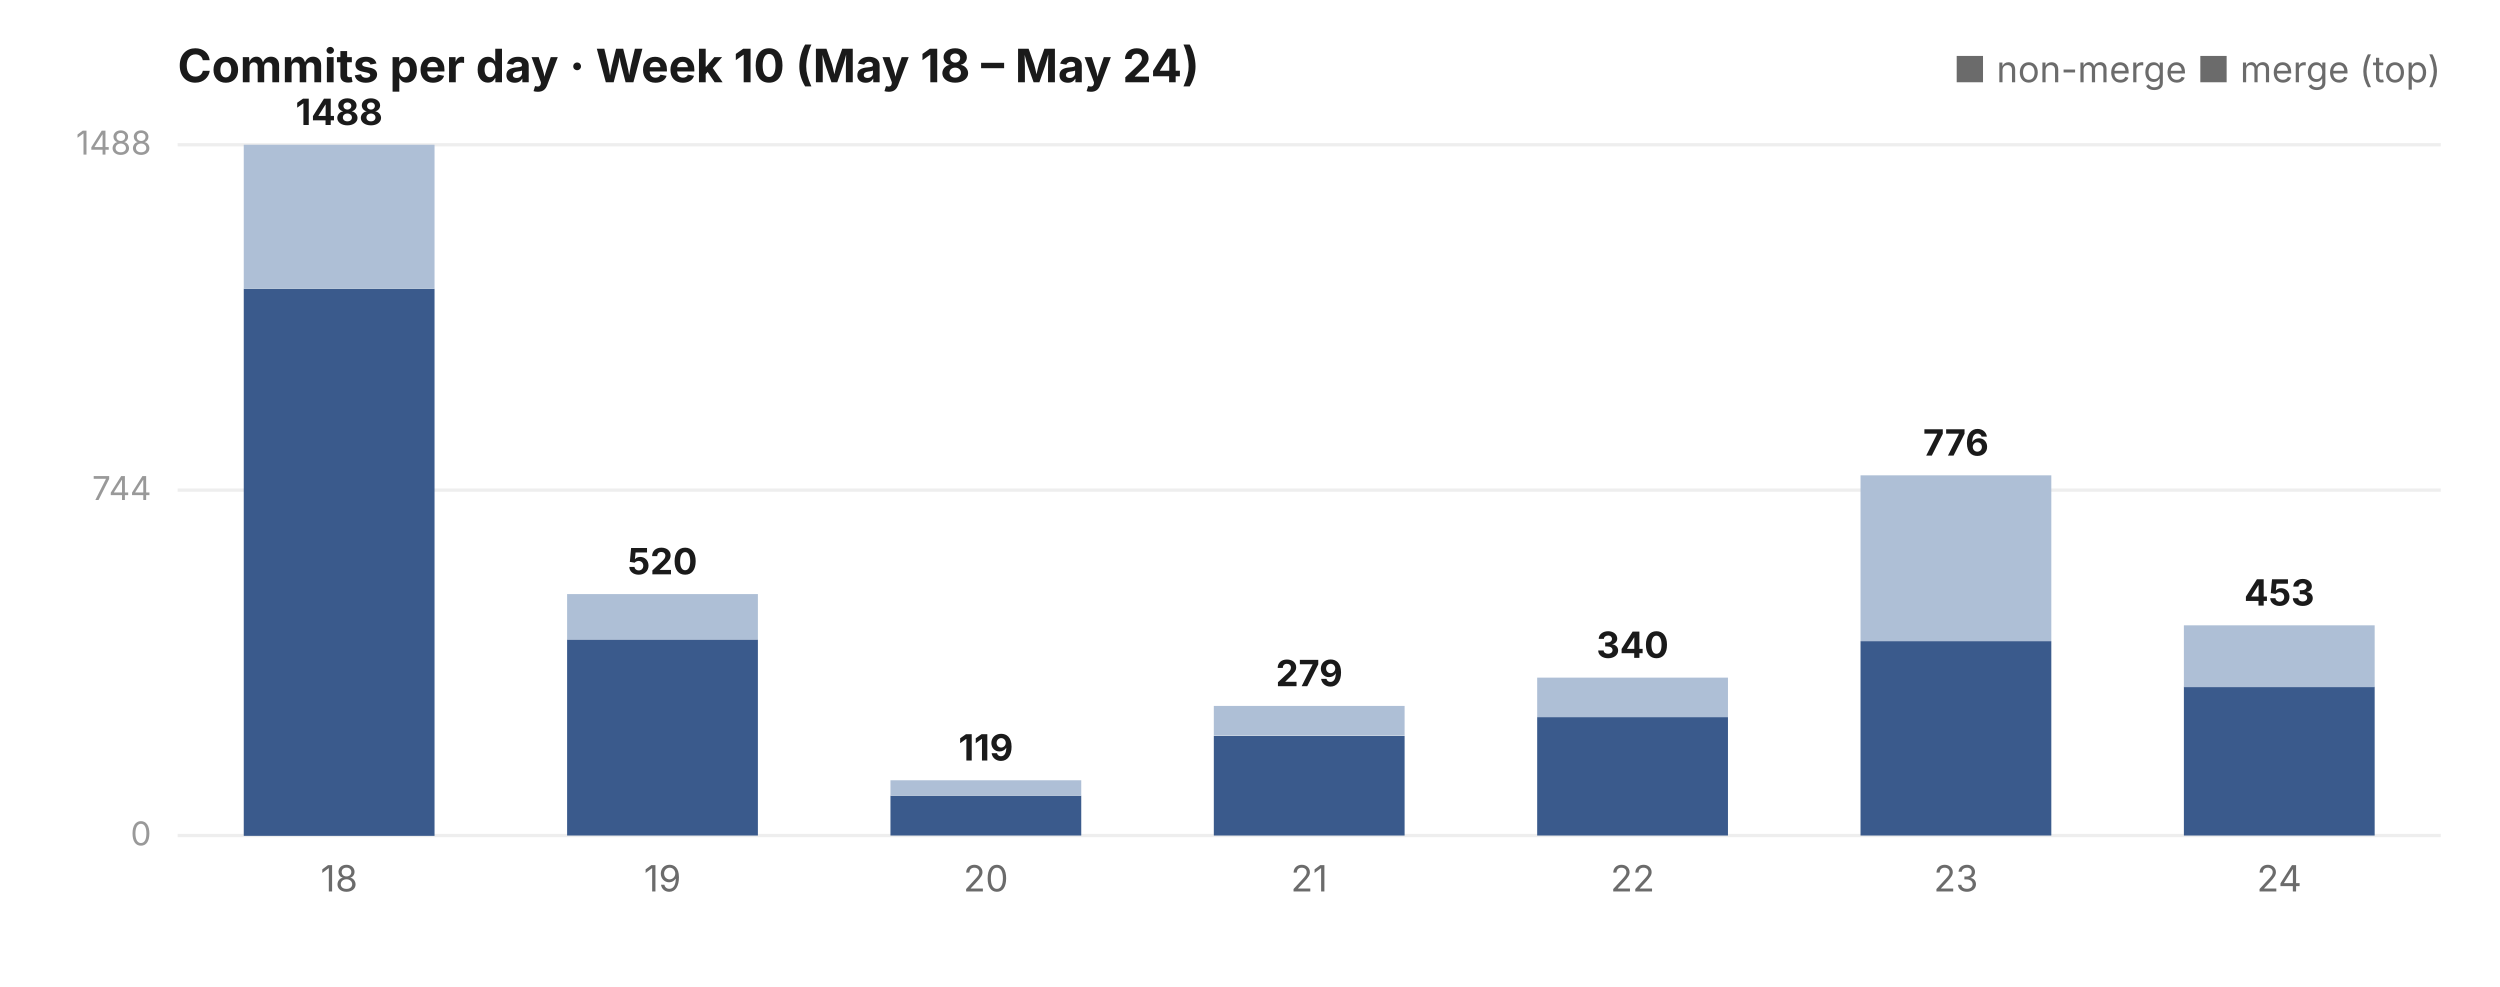
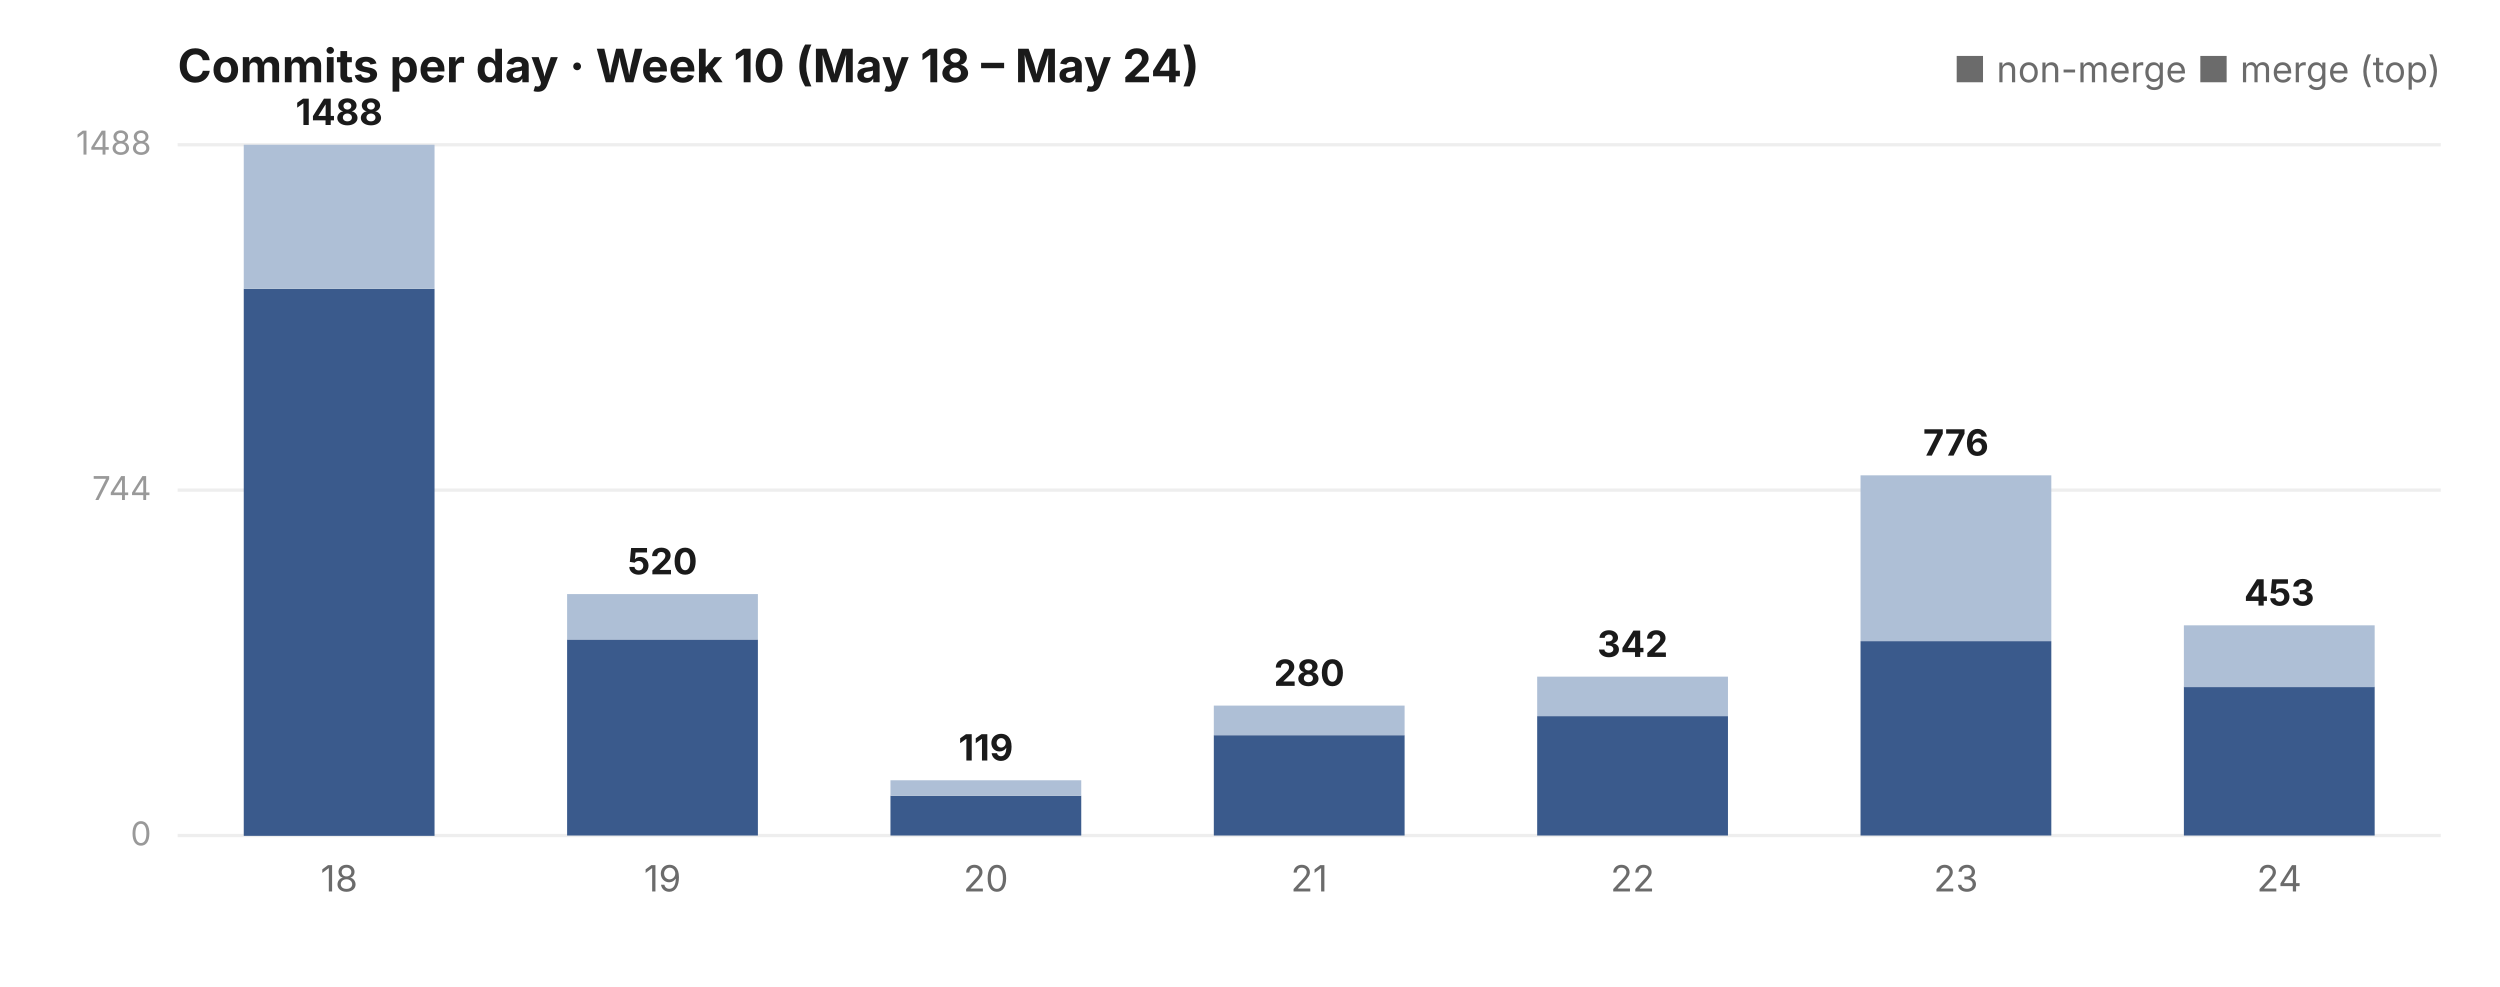
<svg xmlns="http://www.w3.org/2000/svg" viewBox="0 0 760 300" width="100%" style="font-family:-apple-system,Segoe UI,sans-serif;background:#fff;border:1px solid #e7e7e4;border-radius:8px">
  <text x="54" y="25" font-size="14" font-weight="700" fill="#1a1a1a">Commits per day · Week 10 (May 18 – May 24)</text>
  <text x="742" y="25" font-size="11" fill="#6b6b6b" text-anchor="end">■ non-merge ■ merge (top)</text>
  <line x1="54" y1="254.0" x2="742" y2="254.0" stroke="#eee" />
  <text x="46" y="257.0" font-size="10" fill="#999" text-anchor="end">0</text>
  <line x1="54" y1="149.0" x2="742" y2="149.0" stroke="#eee" />
  <text x="46" y="152.0" font-size="10" fill="#999" text-anchor="end">744</text>
  <line x1="54" y1="44.0" x2="742" y2="44.0" stroke="#eee" />
  <text x="46" y="47.0" font-size="10" fill="#999" text-anchor="end">1488</text>
  <rect x="74.1" y="87.8" width="58.0" height="166.3" fill="#3a5a8c" />
  <rect x="74.1" y="44.0" width="58.0" height="43.8" fill="#aebfd6" />
  <text x="103.1" y="271.0" font-size="11" fill="#6b6b6b" text-anchor="middle">18</text>
  <text x="103.1" y="38.0" font-size="11" fill="#1a1a1a" text-anchor="middle" font-weight="700">1488</text>
  <rect x="172.4" y="194.4" width="58.0" height="59.6" fill="#3a5a8c" />
  <rect x="172.4" y="180.6" width="58.0" height="13.8" fill="#aebfd6" />
  <text x="201.4" y="271.0" font-size="11" fill="#6b6b6b" text-anchor="middle">19</text>
  <text x="201.4" y="174.6" font-size="11" fill="#1a1a1a" text-anchor="middle" font-weight="700">520</text>
  <rect x="270.7" y="241.9" width="58.0" height="12.1" fill="#3a5a8c" />
  <rect x="270.7" y="237.2" width="58.0" height="4.7" fill="#aebfd6" />
  <text x="299.7" y="271.0" font-size="11" fill="#6b6b6b" text-anchor="middle">20</text>
  <text x="299.7" y="231.2" font-size="11" fill="#1a1a1a" text-anchor="middle" font-weight="700">119</text>
-   <rect x="369.0" y="223.7" width="58.0" height="30.3" fill="#3a5a8c" />
-   <rect x="369.0" y="214.6" width="58.0" height="9.0" fill="#aebfd6" />
+   <rect x="369.0" y="223.5" width="58.0" height="30.5" fill="#3a5a8c" />
+   <rect x="369.0" y="214.5" width="58.0" height="9.0" fill="#aebfd6" />
  <text x="398.0" y="271.0" font-size="11" fill="#6b6b6b" text-anchor="middle">21</text>
-   <text x="398.0" y="208.6" font-size="11" fill="#1a1a1a" text-anchor="middle" font-weight="700">279</text>
-   <rect x="467.3" y="218.0" width="58.0" height="36.0" fill="#3a5a8c" />
-   <rect x="467.3" y="206.0" width="58.0" height="12.0" fill="#aebfd6" />
+   <text x="398.0" y="208.5" font-size="11" fill="#1a1a1a" text-anchor="middle" font-weight="700">280</text>
+   <rect x="467.3" y="217.7" width="58.0" height="36.3" fill="#3a5a8c" />
+   <rect x="467.3" y="205.7" width="58.0" height="12.0" fill="#aebfd6" />
  <text x="496.3" y="271.0" font-size="11" fill="#6b6b6b" text-anchor="middle">22</text>
-   <text x="496.3" y="200.0" font-size="11" fill="#1a1a1a" text-anchor="middle" font-weight="700">340</text>
+   <text x="496.3" y="199.7" font-size="11" fill="#1a1a1a" text-anchor="middle" font-weight="700">342</text>
  <rect x="565.6" y="194.9" width="58.0" height="59.1" fill="#3a5a8c" />
  <rect x="565.6" y="144.5" width="58.0" height="50.4" fill="#aebfd6" />
  <text x="594.6" y="271.0" font-size="11" fill="#6b6b6b" text-anchor="middle">23</text>
  <text x="594.6" y="138.5" font-size="11" fill="#1a1a1a" text-anchor="middle" font-weight="700">776</text>
  <rect x="663.9" y="208.8" width="58.0" height="45.2" fill="#3a5a8c" />
  <rect x="663.9" y="190.1" width="58.0" height="18.8" fill="#aebfd6" />
  <text x="692.9" y="271.0" font-size="11" fill="#6b6b6b" text-anchor="middle">24</text>
  <text x="692.9" y="184.1" font-size="11" fill="#1a1a1a" text-anchor="middle" font-weight="700">453</text>
</svg>
